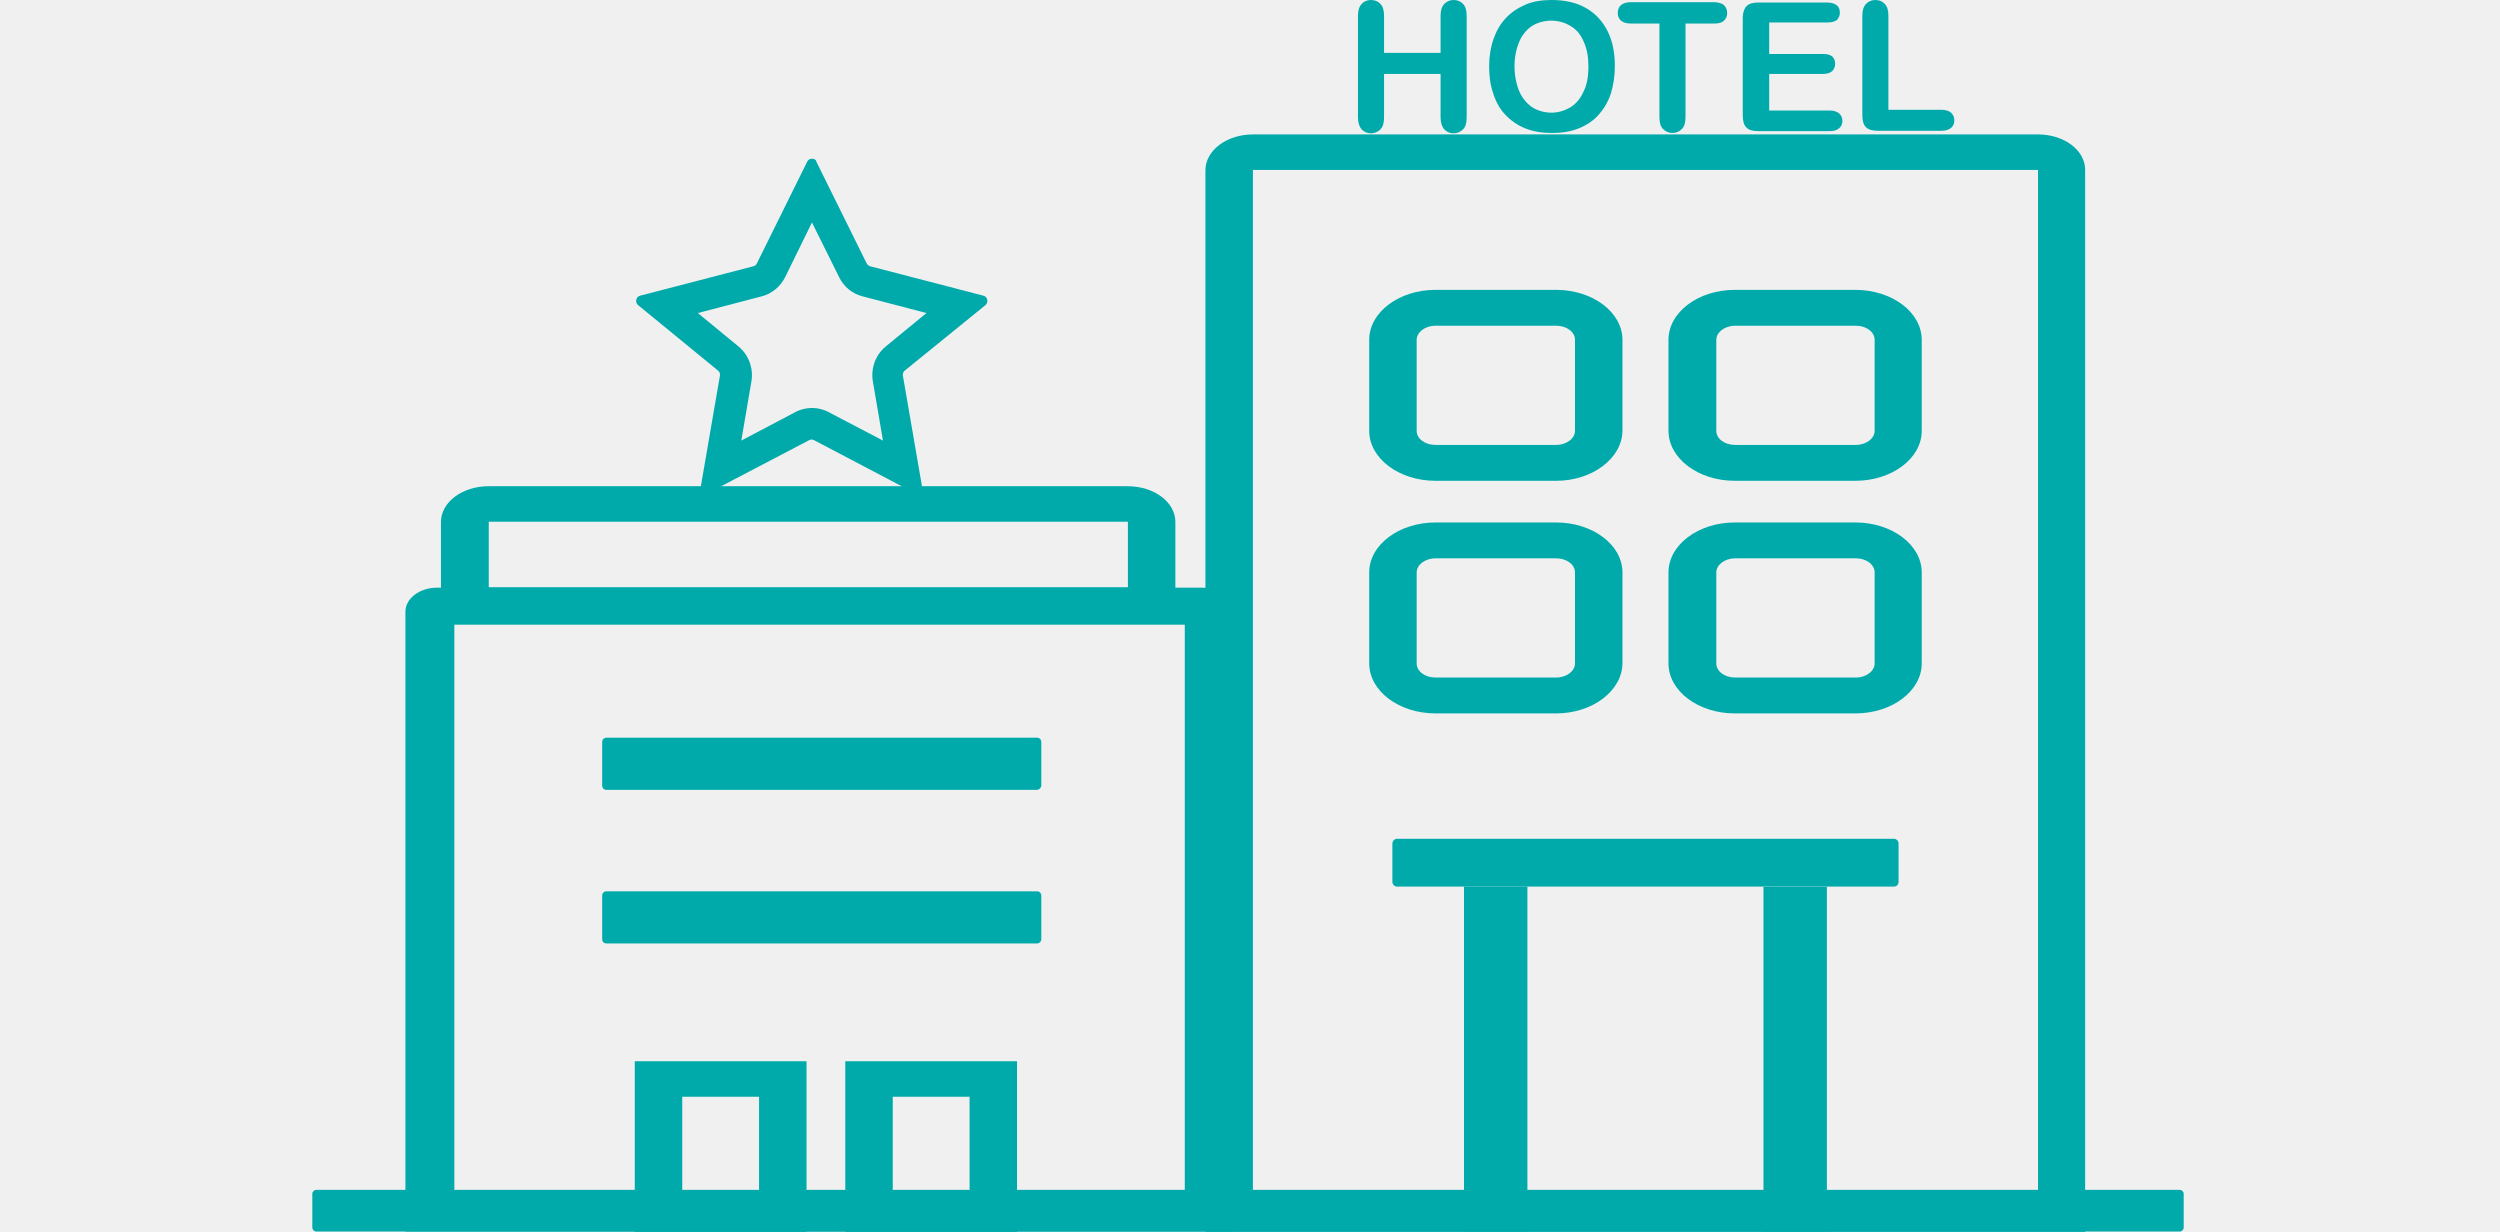
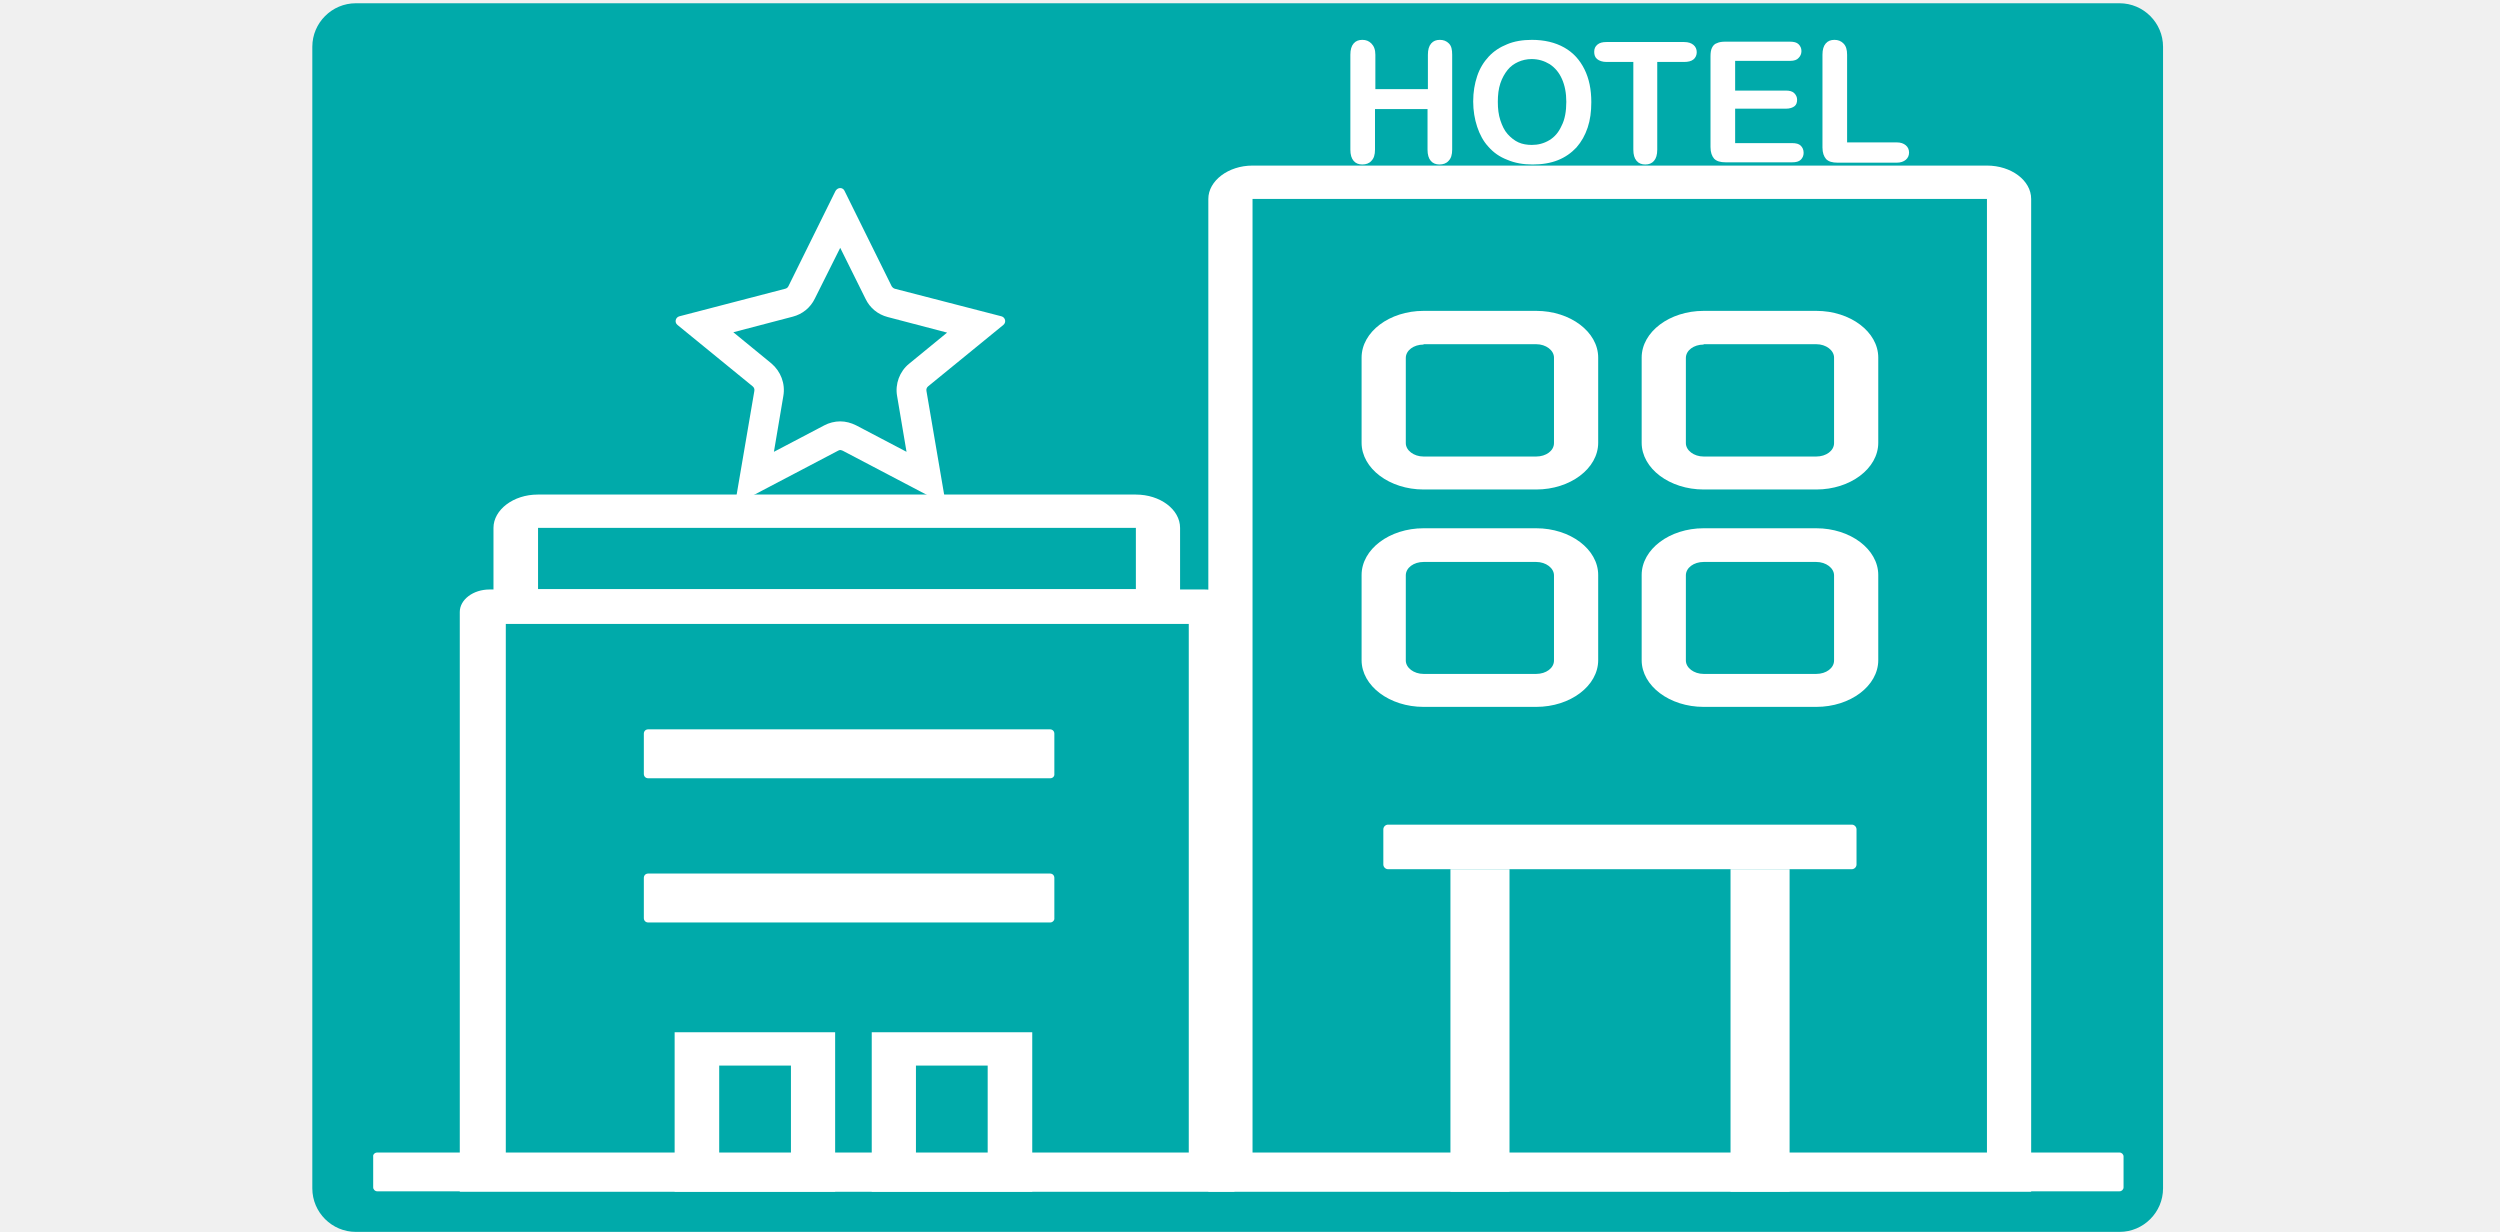
<svg xmlns="http://www.w3.org/2000/svg" version="1.1" id="Layer_1" x="0px" y="0px" viewBox="0 0 690 340" style="enable-background:new 0 0 690 340;" xml:space="preserve">
  <style type="text/css">
	.st0{fill:none;}
	.st1{fill:#FFFFFF;}
	.st2{fill:#00AAAA;}
</style>
  <g>
    <rect x="-336.1" y="18.2" class="st0" width="109.5" height="109.5" />
    <g>
      <g>
        <path class="st1" d="M-238.6,75.9c-5.6-2.8-11.9-4.3-18.2-4.3h-11.4l-18.2-12.8H-302l12.8,12.8h-13.2l-14.4-12.8h-9.5l6.4,14.3     l-2.3,0.4v5.4l1,0.7c7.4,5.3,16.1,8.1,25.2,8.1h3.6l-11.7,11.7l1.6,1.1c0.5,0.3,1,0.7,1.4,1.2l0.5,0.5h9.4l20.5-14.4h13.6     c5.5,0,10.9-1.1,16-3.3l2.3-1c1.5-0.7,2.5-2.1,2.5-3.8C-236.3,78-237.2,76.6-238.6,75.9L-238.6,75.9z M-294.3,62h6.9l13.6,9.6     h-10.9L-294.3,62z M-321.3,62h3.3l10.8,9.6h-2.2c-1.1,0-2.3,0.1-3.4,0.3l-3.8,0.6L-321.3,62z M-240.1,80.4l-2.3,1     c-4.7,2-9.6,3-14.7,3h-9l2.7-1.9l-1.9-2.6l-26.9,19h-6.8l16.5-16.5l-2.3-2.3l-4.3,4.3h-6.8c-8.3,0-16.2-2.5-23-7.2v-1l6.7-1.1     c1-0.2,1.9-0.2,2.9-0.2h52.6c5.8,0,11.6,1.4,16.7,3.9c0.3,0.2,0.5,0.5,0.5,0.8C-239.6,79.9-239.8,80.2-240.1,80.4L-240.1,80.4z      M-240.1,80.4" />
        <rect x="-271.5" y="100" class="st1" width="32.1" height="3.2" />
        <rect x="-277.9" y="100" class="st1" width="3.2" height="3.2" />
        <rect x="-309.4" y="38.7" class="st1" width="25.7" height="3.2" />
        <rect x="-315.8" y="38.7" class="st1" width="3.2" height="3.2" />
        <rect x="-315.8" y="46.7" class="st1" width="24.1" height="3.2" />
        <rect x="-322.2" y="46.7" class="st1" width="3.2" height="3.2" />
      </g>
      <path class="st1" d="M-246.6,80c-0.9,1-5.8,1-6.7,0.1c-0.4-0.4-0.7-0.8-0.4-1.3c0.2-0.5,0.6-0.9,1.2-0.7c1.7,0.6,3.3,0.2,5,0    c0.7-0.1,1.2,0.2,1.4,0.8C-246.1,79.2-246.3,79.6-246.6,80z" />
    </g>
  </g>
  <g>
-     <rect x="86.2" y="0.9" class="st0" width="516.6" height="339" />
+     <path class="st2" d="M585,340H98.2c-6.6,0-12-5.4-12-12V12.9c0-6.6,5.4-12,12-12H585c6.6,0,12,5.4,12,12V328   C597,334.6,591.6,340,585,340z" />
    <g>
-       <g>
-         <path class="st2" d="M429.5,132.7h-33.3c-10.1,0-18.3-6.2-18.3-13.8V93.8c0-7.6,8.2-13.8,18.3-13.8h33.3     c10.1,0,18.3,6.2,18.3,13.8v25.1C447.7,126.5,439.5,132.7,429.5,132.7z M396.2,89.9c-2.9,0-5.2,1.8-5.2,3.9v25.1     c0,2.2,2.3,3.9,5.2,3.9h33.3c2.9,0,5.2-1.8,5.2-3.9V93.8c0-2.2-2.3-3.9-5.2-3.9H396.2z" />
-       </g>
-       <g>
-         <path class="st2" d="M512.1,132.7h-33.3c-10.1,0-18.3-6.2-18.3-13.8V93.8c0-7.6,8.2-13.8,18.3-13.8h33.3     c10.1,0,18.3,6.2,18.3,13.8v25.1C530.4,126.5,522.2,132.7,512.1,132.7z M478.9,89.9c-2.9,0-5.2,1.8-5.2,3.9v25.1     c0,2.2,2.3,3.9,5.2,3.9h33.3c2.9,0,5.2-1.8,5.2-3.9V93.8c0-2.2-2.3-3.9-5.2-3.9H478.9z" />
-       </g>
-       <g>
-         <path class="st2" d="M429.5,196.9h-33.3c-10.1,0-18.3-6.2-18.3-13.8V158c0-7.6,8.2-13.8,18.3-13.8h33.3     c10.1,0,18.3,6.2,18.3,13.8v25.1C447.7,190.7,439.5,196.9,429.5,196.9z M396.2,154.1c-2.9,0-5.2,1.8-5.2,3.9v25.1     c0,2.2,2.3,3.9,5.2,3.9h33.3c2.9,0,5.2-1.8,5.2-3.9V158c0-2.2-2.3-3.9-5.2-3.9H396.2z" />
-       </g>
-       <g>
-         <path class="st2" d="M512.1,196.9h-33.3c-10.1,0-18.3-6.2-18.3-13.8V158c0-7.6,8.2-13.8,18.3-13.8h33.3     c10.1,0,18.3,6.2,18.3,13.8v25.1C530.4,190.7,522.2,196.9,512.1,196.9z M478.9,154.1c-2.9,0-5.2,1.8-5.2,3.9v25.1     c0,2.2,2.3,3.9,5.2,3.9h33.3c2.9,0,5.2-1.8,5.2-3.9V158c0-2.2-2.3-3.9-5.2-3.9H478.9z" />
-       </g>
-       <path class="st2" d="M562.5,46.9C562.5,46.9,562.5,46.9,562.5,46.9C562.5,46.9,562.5,46.9,562.5,46.9l0,283.1H345.8l0-283.1    c0,0,0,0,0,0H562.5 M562.5,37.1H345.8c-7.2,0-13.1,4.4-13.1,9.9v293h242.8v-293C575.6,41.5,569.7,37.1,562.5,37.1L562.5,37.1z" />
-       <path class="st2" d="M522.7,244.7H385.6c-0.7,0-1.3-0.6-1.3-1.3v-10.6c0-0.7,0.6-1.3,1.3-1.3h137.1c0.7,0,1.3,0.6,1.3,1.3v10.6    C524,244.2,523.4,244.7,522.7,244.7z" />
-       <g>
-         <rect x="447.9" y="283.6" transform="matrix(-2.709914e-10 1 -1 -2.709914e-10 787.8185 -203.156)" class="st2" width="95.2" height="17.5" />
-         <rect x="365.2" y="283.6" transform="matrix(-2.702462e-10 1 -1 -2.702462e-10 705.164 -120.5015)" class="st2" width="95.2" height="17.5" />
-       </g>
-       <g>
-         <path class="st2" d="M327,172.4v157.4H125.4V172.4H327 M331.7,162.2H120.6c-4.8,0-8.7,3-8.7,6.6v171.1h228.5V168.8     C340.5,165.2,336.5,162.2,331.7,162.2L331.7,162.2z" />
-       </g>
      <g>
        <g>
          <g>
-             <path class="st2" d="M209.5,302.7V330h-21.2v-27.3H209.5 M222.6,292.9h-47.4v47.1h47.4V292.9L222.6,292.9z" />
+             <path class="st1" d="M424,135.1h-31.1c-9.4,0-17.1-5.8-17.1-12.9V98.7c0-7.1,7.7-12.9,17.1-12.9H424c9.4,0,17.1,5.8,17.1,12.9       v23.5C441.1,129.3,433.4,135.1,424,135.1z M392.9,95.1c-2.7,0-4.9,1.6-4.9,3.7v23.5c0,2,2.2,3.7,4.9,3.7H424       c2.7,0,4.9-1.6,4.9-3.7V98.7c0-2-2.2-3.7-4.9-3.7H392.9z" />
          </g>
          <g>
-             <path class="st2" d="M267.6,302.7V330h-21.2v-27.3H267.6 M280.7,292.9h-47.4v47.1h47.4V292.9L280.7,292.9z" />
+             <path class="st1" d="M501.3,135.1h-31.1c-9.4,0-17.1-5.8-17.1-12.9V98.7c0-7.1,7.7-12.9,17.1-12.9h31.1       c9.4,0,17.1,5.8,17.1,12.9v23.5C518.4,129.3,510.7,135.1,501.3,135.1z M470.2,95.1c-2.7,0-4.9,1.6-4.9,3.7v23.5       c0,2,2.2,3.7,4.9,3.7h31.1c2.7,0,4.9-1.6,4.9-3.7V98.7c0-2-2.2-3.7-4.9-3.7H470.2z" />
          </g>
-         </g>
-         <g>
-           <path class="st2" d="M311.3,144C311.3,144,311.3,144,311.3,144C311.3,144,311.3,144,311.3,144l0,18.1c0,0,0,0,0,0l-176.4,0      c0,0,0,0,0,0l0,0l0-18.1c0,0,0,0,0,0H311.3 M311.3,134.2H134.8c-7.2,0-13.1,4.4-13.1,9.9v18.1c0,5.4,5.9,9.9,13.1,9.9h176.5      c7.2,0,13.1-4.4,13.1-9.9V144C324.4,138.6,318.5,134.2,311.3,134.2L311.3,134.2z" />
+           <g>
+             <path class="st1" d="M424,195.1h-31.1c-9.4,0-17.1-5.8-17.1-12.9v-23.5c0-7.1,7.7-12.9,17.1-12.9H424c9.4,0,17.1,5.8,17.1,12.9       v23.5C441.1,189.3,433.4,195.1,424,195.1z M392.9,155.1c-2.7,0-4.9,1.6-4.9,3.7v23.5c0,2,2.2,3.7,4.9,3.7H424       c2.7,0,4.9-1.6,4.9-3.7v-23.5c0-2-2.2-3.7-4.9-3.7H392.9z" />
+           </g>
+           <g>
+             <path class="st1" d="M501.3,195.1h-31.1c-9.4,0-17.1-5.8-17.1-12.9v-23.5c0-7.1,7.7-12.9,17.1-12.9h31.1       c9.4,0,17.1,5.8,17.1,12.9v23.5C518.4,189.3,510.7,195.1,501.3,195.1z M470.2,155.1c-2.7,0-4.9,1.6-4.9,3.7v23.5       c0,2,2.2,3.7,4.9,3.7h31.1c2.7,0,4.9-1.6,4.9-3.7v-23.5c0-2-2.2-3.7-4.9-3.7H470.2z" />
+           </g>
+           <path class="st1" d="M548.4,54.9C548.4,54.9,548.4,54.9,548.4,54.9C548.4,54.9,548.4,54.9,548.4,54.9l0,264.8H345.7l0-264.8      c0,0,0,0,0,0H548.4 M548.4,45.7H345.7c-6.7,0-12.2,4.2-12.2,9.2v274h227.1v-274C560.6,49.8,555.1,45.7,548.4,45.7L548.4,45.7z" />
+           <path class="st1" d="M511.1,239.9h-128c-0.7,0-1.3-0.6-1.3-1.3v-9.7c0-0.7,0.6-1.3,1.3-1.3h128c0.7,0,1.3,0.6,1.3,1.3v9.7      C512.4,239.3,511.8,239.9,511.1,239.9z" />
+           <g>
+             <rect x="441.2" y="276.2" transform="matrix(-2.709870e-10 1 -1 -2.709870e-10 770.1269 -201.3038)" class="st1" width="89" height="16.3" />
+             <rect x="363.9" y="276.2" transform="matrix(-2.702516e-10 1 -1 -2.702516e-10 692.8218 -123.9987)" class="st1" width="89" height="16.3" />
+           </g>
+           <g>
+             <path class="st1" d="M328.1,172.2v147.2H139.6V172.2H328.1 M332.6,162.7H135.1c-4.5,0-8.2,2.8-8.2,6.2v160h213.8v-160       C340.7,165.5,337.1,162.7,332.6,162.7L332.6,162.7z" />
+           </g>
+           <g>
+             <g>
+               <g>
+                 <path class="st1" d="M218.3,294.1v25.6h-19.8v-25.6H218.3 M230.5,284.9h-44.3v44h44.3V284.9L230.5,284.9z" />
+               </g>
+               <g>
+                 <path class="st1" d="M272.6,294.1v25.6h-19.8v-25.6H272.6 M284.9,284.9h-44.3v44h44.3V284.9L284.9,284.9z" />
+               </g>
+             </g>
+             <g>
+               <path class="st1" d="M313.5,145.7C313.5,145.7,313.5,145.7,313.5,145.7C313.5,145.7,313.5,145.7,313.5,145.7l0,16.9        c0,0,0,0,0,0l-165,0c0,0,0,0,0,0l0,0l0-16.9c0,0,0,0,0,0H313.5 M313.5,136.5H148.4c-6.7,0-12.2,4.2-12.2,9.2v16.9        c0,5.1,5.5,9.2,12.2,9.2h165.1c6.7,0,12.2-4.2,12.2-9.2v-16.9C325.7,140.6,320.2,136.5,313.5,136.5L313.5,136.5z" />
+             </g>
+           </g>
+           <path class="st1" d="M104.1,318.1h480.9c0.6,0,1.1,0.5,1.1,1.1v8.5c0,0.6-0.5,1.1-1.1,1.1H104.1c-0.6,0-1.1-0.5-1.1-1.1v-8.5      C102.9,318.7,103.4,318.1,104.1,318.1z" />
+           <path class="st1" d="M289.9,214.8H178.9c-0.7,0-1.2-0.5-1.2-1.2v-11.1c0-0.7,0.5-1.2,1.2-1.2h110.9c0.7,0,1.2,0.5,1.2,1.2v11.1      C291.1,214.3,290.5,214.8,289.9,214.8z" />
+           <path class="st1" d="M289.9,254.6H178.9c-0.7,0-1.2-0.5-1.2-1.2v-11.1c0-0.7,0.5-1.2,1.2-1.2h110.9c0.7,0,1.2,0.5,1.2,1.2v11.1      C291.1,254,290.5,254.6,289.9,254.6z" />
        </g>
      </g>
-       <path class="st2" d="M87.3,328.4h514.3c0.6,0,1.1,0.5,1.1,1.1v9.3c0,0.6-0.5,1.1-1.1,1.1H87.3c-0.6,0-1.1-0.5-1.1-1.1v-9.3    C86.2,328.9,86.7,328.4,87.3,328.4z" />
-       <path class="st2" d="M286.2,218H167.4c-0.7,0-1.2-0.5-1.2-1.2v-12c0-0.7,0.5-1.2,1.2-1.2h118.8c0.7,0,1.2,0.5,1.2,1.2v12    C287.4,217.4,286.8,218,286.2,218z" />
-       <path class="st2" d="M286.2,260.4H167.4c-0.7,0-1.2-0.5-1.2-1.2v-12c0-0.7,0.5-1.2,1.2-1.2h118.8c0.7,0,1.2,0.5,1.2,1.2v12    C287.4,259.9,286.8,260.4,286.2,260.4z" />
+       <g>
+         <path class="st1" d="M379.6,15.1v9.5h14.5v-9.5c0-1.4,0.3-2.4,0.9-3.1c0.6-0.7,1.4-1,2.4-1c1,0,1.8,0.3,2.5,1s0.9,1.7,0.9,3.1     v26.2c0,1.4-0.3,2.4-1,3.1c-0.6,0.7-1.5,1-2.5,1c-1,0-1.8-0.3-2.4-1c-0.6-0.7-0.9-1.7-0.9-3.1V30.1h-14.5v11.2     c0,1.4-0.3,2.4-1,3.1c-0.6,0.7-1.5,1-2.5,1c-1,0-1.8-0.3-2.4-1c-0.6-0.7-0.9-1.7-0.9-3.1V15.1c0-1.4,0.3-2.4,0.9-3.1     c0.6-0.7,1.4-1,2.4-1c1,0,1.8,0.3,2.5,1S379.6,13.7,379.6,15.1z" />
+         <path class="st1" d="M422.8,11c3.4,0,6.4,0.7,8.9,2.1c2.5,1.4,4.3,3.4,5.6,6c1.3,2.6,1.9,5.6,1.9,9.1c0,2.6-0.3,4.9-1,7     c-0.7,2.1-1.7,3.9-3.1,5.5c-1.4,1.5-3.1,2.7-5.1,3.5c-2,0.8-4.3,1.2-7,1.2c-2.6,0-4.9-0.4-7-1.3c-2.1-0.8-3.8-2-5.2-3.6     c-1.4-1.5-2.4-3.4-3.1-5.5c-0.7-2.1-1.1-4.5-1.1-7c0-2.6,0.4-4.9,1.1-7c0.7-2.1,1.8-3.9,3.2-5.4c1.4-1.5,3.1-2.6,5.1-3.4     C417.9,11.4,420.2,11,422.8,11z M432.3,28.1c0-2.4-0.4-4.5-1.2-6.3c-0.8-1.8-1.9-3.1-3.4-4.1c-1.5-0.9-3.1-1.4-5-1.4     c-1.3,0-2.6,0.3-3.7,0.8c-1.1,0.5-2.1,1.2-2.9,2.2c-0.8,1-1.5,2.2-2,3.7c-0.5,1.5-0.7,3.2-0.7,5.1c0,1.9,0.2,3.6,0.7,5.1     c0.5,1.5,1.1,2.8,2,3.8c0.9,1,1.9,1.8,3,2.3c1.1,0.5,2.4,0.7,3.7,0.7c1.7,0,3.3-0.4,4.8-1.3s2.6-2.2,3.4-4     C431.9,33,432.3,30.7,432.3,28.1z" />
+         <path class="st1" d="M464.8,17.1h-7.4v24.2c0,1.4-0.3,2.4-0.9,3.1c-0.6,0.7-1.4,1-2.4,1c-1,0-1.8-0.3-2.4-1     c-0.6-0.7-0.9-1.7-0.9-3.1V17.1h-7.4c-1.1,0-2-0.3-2.6-0.8c-0.6-0.5-0.8-1.2-0.8-2c0-0.9,0.3-1.5,0.9-2c0.6-0.5,1.4-0.7,2.5-0.7     h21.4c1.2,0,2,0.3,2.6,0.8c0.6,0.5,0.9,1.2,0.9,2c0,0.8-0.3,1.5-0.9,2C466.8,16.9,465.9,17.1,464.8,17.1z" />
+         <path class="st1" d="M494.1,16.8h-15.2v8.2h14c1,0,1.8,0.2,2.3,0.7c0.5,0.5,0.8,1.1,0.8,1.8c0,0.8-0.2,1.4-0.7,1.8     S494,30,492.9,30h-14v9.5h15.7c1.1,0,1.9,0.2,2.4,0.7c0.5,0.5,0.8,1.1,0.8,2c0,0.8-0.3,1.4-0.8,1.9c-0.5,0.5-1.3,0.7-2.4,0.7     h-18.3c-1.5,0-2.5-0.3-3.2-1c-0.6-0.7-1-1.7-1-3.2v-25c0-1,0.1-1.8,0.4-2.4c0.3-0.6,0.7-1.1,1.4-1.3c0.6-0.3,1.4-0.4,2.3-0.4     h17.8c1.1,0,1.9,0.2,2.4,0.7c0.5,0.5,0.8,1.1,0.8,1.9c0,0.8-0.3,1.4-0.8,1.9C496,16.5,495.2,16.8,494.1,16.8z" />
+         <path class="st1" d="M509.8,15.1v24.2h13.7c1.1,0,1.9,0.3,2.5,0.8c0.6,0.5,0.9,1.2,0.9,2c0,0.8-0.3,1.5-0.9,2     c-0.6,0.5-1.4,0.8-2.5,0.8h-16.3c-1.5,0-2.5-0.3-3.2-1c-0.6-0.7-1-1.7-1-3.2V15.1c0-1.4,0.3-2.4,0.9-3.1c0.6-0.7,1.4-1,2.4-1     c1,0,1.8,0.3,2.5,1S509.8,13.7,509.8,15.1z" />
+       </g>
+       <path class="st1" d="M231.9,68.4l7,14.1c1.2,2.5,3.4,4.3,6.1,5l16.4,4.3l-10.5,8.6c-2.6,2.1-3.9,5.6-3.3,8.9l2.6,15.4l-13.9-7.3    c-1.4-0.7-2.9-1.1-4.4-1.1c-1.5,0-3.1,0.4-4.4,1.1l-13.9,7.3l2.6-15.4c0.6-3.4-0.7-6.8-3.3-9l-10.5-8.6l16.4-4.3    c2.7-0.7,4.9-2.5,6.1-5L231.9,68.4 M231.9,51.9c-0.5,0-1,0.3-1.3,0.8l-13,26.3c-0.2,0.4-0.5,0.6-0.9,0.7l-29.2,7.6    c-1.1,0.3-1.4,1.7-0.5,2.4l20.7,16.9c0.4,0.3,0.6,0.8,0.5,1.3l-4.9,28.7c-0.2,0.9,0.6,1.6,1.4,1.6c0.2,0,0.4-0.1,0.7-0.2    l25.9-13.6c0.2-0.1,0.4-0.2,0.6-0.2c0.2,0,0.4,0.1,0.7,0.2l25.9,13.6c0.2,0.1,0.4,0.2,0.7,0.2c0.8,0,1.5-0.7,1.4-1.6l-4.9-28.7    c-0.1-0.5,0.1-1,0.5-1.3l20.7-16.9c0.9-0.7,0.6-2.1-0.5-2.4L247,79.7c-0.4-0.1-0.7-0.4-0.9-0.7l-13-26.3    C232.9,52.2,232.4,51.9,231.9,51.9L231.9,51.9z" />
    </g>
  </g>
-   <g>
-     <path class="st2" d="M382,4.4v10.2h15.6V4.4c0-1.5,0.3-2.5,1-3.3c0.7-0.7,1.5-1.1,2.6-1.1c1.1,0,2,0.4,2.6,1.1c0.7,0.7,1,1.8,1,3.3   v28c0,1.5-0.3,2.6-1,3.3c-0.7,0.7-1.6,1.1-2.6,1.1c-1.1,0-1.9-0.4-2.6-1.1c-0.6-0.7-1-1.8-1-3.3v-12H382v12c0,1.5-0.3,2.6-1,3.3   c-0.7,0.7-1.6,1.1-2.6,1.1c-1.1,0-1.9-0.4-2.6-1.1c-0.6-0.7-1-1.8-1-3.3v-28c0-1.5,0.3-2.5,1-3.3c0.6-0.7,1.5-1.1,2.6-1.1   c1.1,0,2,0.4,2.6,1.1C381.7,1.8,382,2.9,382,4.4z" />
-     <path class="st2" d="M428.2,0c3.7,0,6.9,0.7,9.5,2.2c2.6,1.5,4.6,3.6,6,6.4c1.4,2.8,2,6,2,9.7c0,2.7-0.4,5.2-1.1,7.5   c-0.7,2.2-1.9,4.2-3.3,5.8c-1.5,1.7-3.3,2.9-5.5,3.8c-2.2,0.9-4.6,1.3-7.4,1.3c-2.8,0-5.3-0.4-7.5-1.3c-2.2-0.9-4-2.2-5.5-3.8   c-1.5-1.6-2.6-3.6-3.3-5.9c-0.8-2.3-1.1-4.8-1.1-7.4c0-2.7,0.4-5.2,1.2-7.5c0.8-2.3,1.9-4.2,3.4-5.8c1.5-1.6,3.3-2.8,5.4-3.7   C423,0.4,425.5,0,428.2,0z M438.4,18.3c0-2.6-0.4-4.9-1.3-6.8c-0.8-1.9-2-3.4-3.6-4.3c-1.6-1-3.4-1.5-5.4-1.5c-1.4,0-2.8,0.3-4,0.8   c-1.2,0.5-2.3,1.3-3.2,2.4c-0.9,1-1.6,2.4-2.1,4c-0.5,1.6-0.8,3.4-0.8,5.4c0,2,0.3,3.8,0.8,5.5c0.5,1.6,1.2,3,2.2,4.1   c0.9,1.1,2,1.9,3.2,2.4c1.2,0.5,2.5,0.8,4,0.8c1.8,0,3.5-0.5,5.1-1.4c1.5-0.9,2.8-2.3,3.7-4.3C438,23.5,438.4,21.1,438.4,18.3z" />
-     <path class="st2" d="M473.1,6.5h-7.9v25.8c0,1.5-0.3,2.6-1,3.3c-0.7,0.7-1.5,1.1-2.6,1.1c-1.1,0-1.9-0.4-2.6-1.1   c-0.7-0.7-1-1.8-1-3.3V6.5h-7.9c-1.2,0-2.1-0.3-2.7-0.8c-0.6-0.5-0.9-1.3-0.9-2.1c0-0.9,0.3-1.7,0.9-2.2c0.6-0.5,1.5-0.8,2.7-0.8   h22.9c1.2,0,2.2,0.3,2.8,0.8c0.6,0.6,0.9,1.3,0.9,2.2c0,0.9-0.3,1.6-0.9,2.1C475.2,6.3,474.3,6.5,473.1,6.5z" />
-     <path class="st2" d="M504.5,6.2h-16.2v8.7h14.9c1.1,0,1.9,0.2,2.5,0.7c0.5,0.5,0.8,1.1,0.8,2c0,0.8-0.3,1.5-0.8,2   c-0.5,0.5-1.4,0.8-2.5,0.8h-14.9v10.1H505c1.1,0,2,0.3,2.6,0.8c0.6,0.5,0.9,1.2,0.9,2.1c0,0.8-0.3,1.5-0.9,2   c-0.6,0.5-1.4,0.8-2.6,0.8h-19.6c-1.6,0-2.7-0.3-3.4-1c-0.7-0.7-1-1.8-1-3.4V5c0-1,0.2-1.9,0.5-2.5c0.3-0.7,0.8-1.1,1.4-1.4   c0.7-0.3,1.5-0.4,2.5-0.4h19c1.1,0,2,0.3,2.6,0.8c0.6,0.5,0.8,1.2,0.8,2c0,0.8-0.3,1.5-0.8,2C506.5,5.9,505.6,6.2,504.5,6.2z" />
-     <path class="st2" d="M521.2,4.4v25.9h14.6c1.2,0,2.1,0.3,2.7,0.8c0.6,0.6,0.9,1.3,0.9,2.1c0,0.9-0.3,1.6-0.9,2.1   c-0.6,0.5-1.5,0.8-2.7,0.8h-17.4c-1.6,0-2.7-0.3-3.4-1c-0.7-0.7-1-1.8-1-3.4V4.4c0-1.5,0.3-2.5,1-3.3c0.7-0.7,1.5-1.1,2.6-1.1   c1.1,0,2,0.4,2.6,1.1C520.9,1.8,521.2,2.9,521.2,4.4z" />
-   </g>
-   <path class="st2" d="M224.1,61.4l7.5,15.1c1.3,2.7,3.7,4.6,6.5,5.3l17.6,4.6l-11.2,9.2c-2.8,2.3-4.2,5.9-3.6,9.6l2.8,16.4l-14.9-7.8  c-1.4-0.8-3.1-1.2-4.7-1.2c-1.6,0-3.3,0.4-4.7,1.2l-14.8,7.8l2.8-16.4c0.6-3.6-0.8-7.3-3.6-9.6l-11.2-9.2l17.6-4.6  c2.8-0.7,5.2-2.7,6.5-5.3L224.1,61.4 M224.1,43.8c-0.5,0-1.1,0.3-1.3,0.8l-13.9,28.1c-0.2,0.4-0.5,0.7-1,0.8l-31.2,8.1  c-1.2,0.3-1.5,1.8-0.6,2.6l22.1,18.1c0.4,0.3,0.6,0.9,0.5,1.4l-5.3,30.7c-0.2,1,0.6,1.8,1.5,1.8c0.2,0,0.5-0.1,0.7-0.2l27.7-14.5  c0.2-0.1,0.5-0.2,0.7-0.2c0.2,0,0.5,0.1,0.7,0.2l27.6,14.5c0.2,0.1,0.5,0.2,0.7,0.2c0.9,0,1.6-0.8,1.5-1.8l-5.3-30.7  c-0.1-0.5,0.1-1.1,0.5-1.4L272,84.2c0.9-0.8,0.6-2.3-0.6-2.6l-31.2-8.1c-0.4-0.1-0.8-0.4-1-0.8l-13.9-28.1  C225.2,44,224.6,43.8,224.1,43.8L224.1,43.8z" />
</svg>
